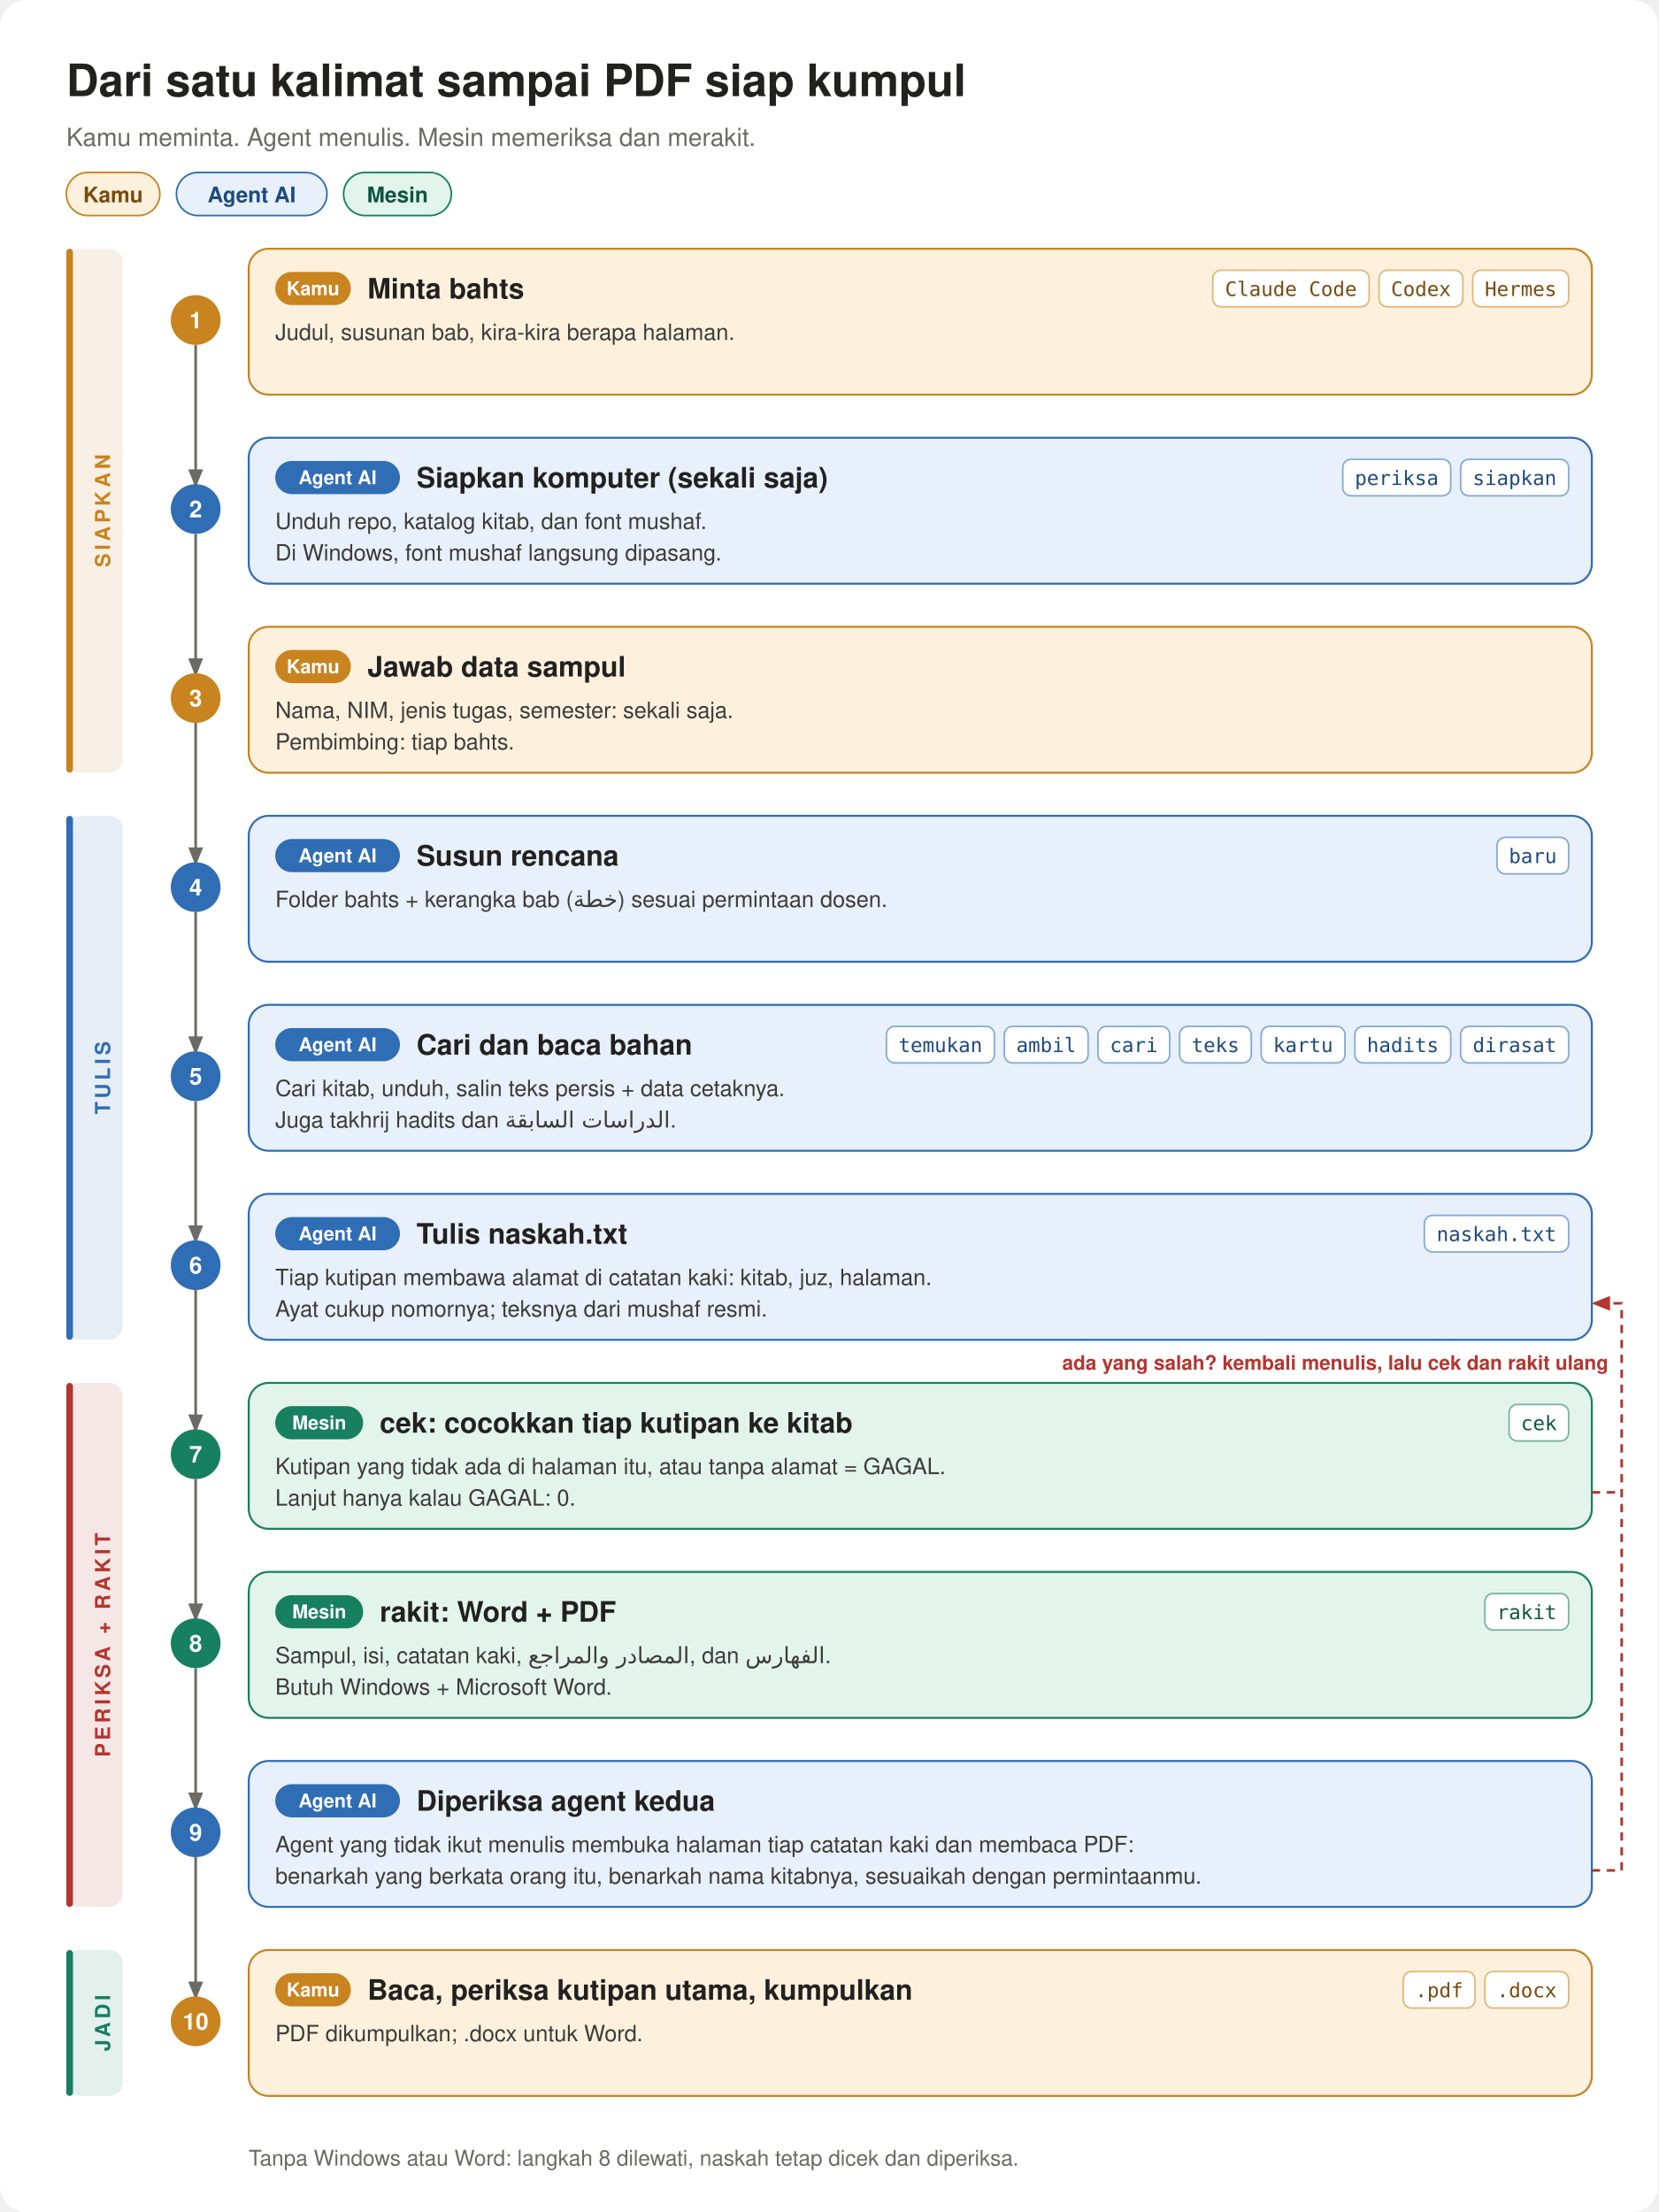
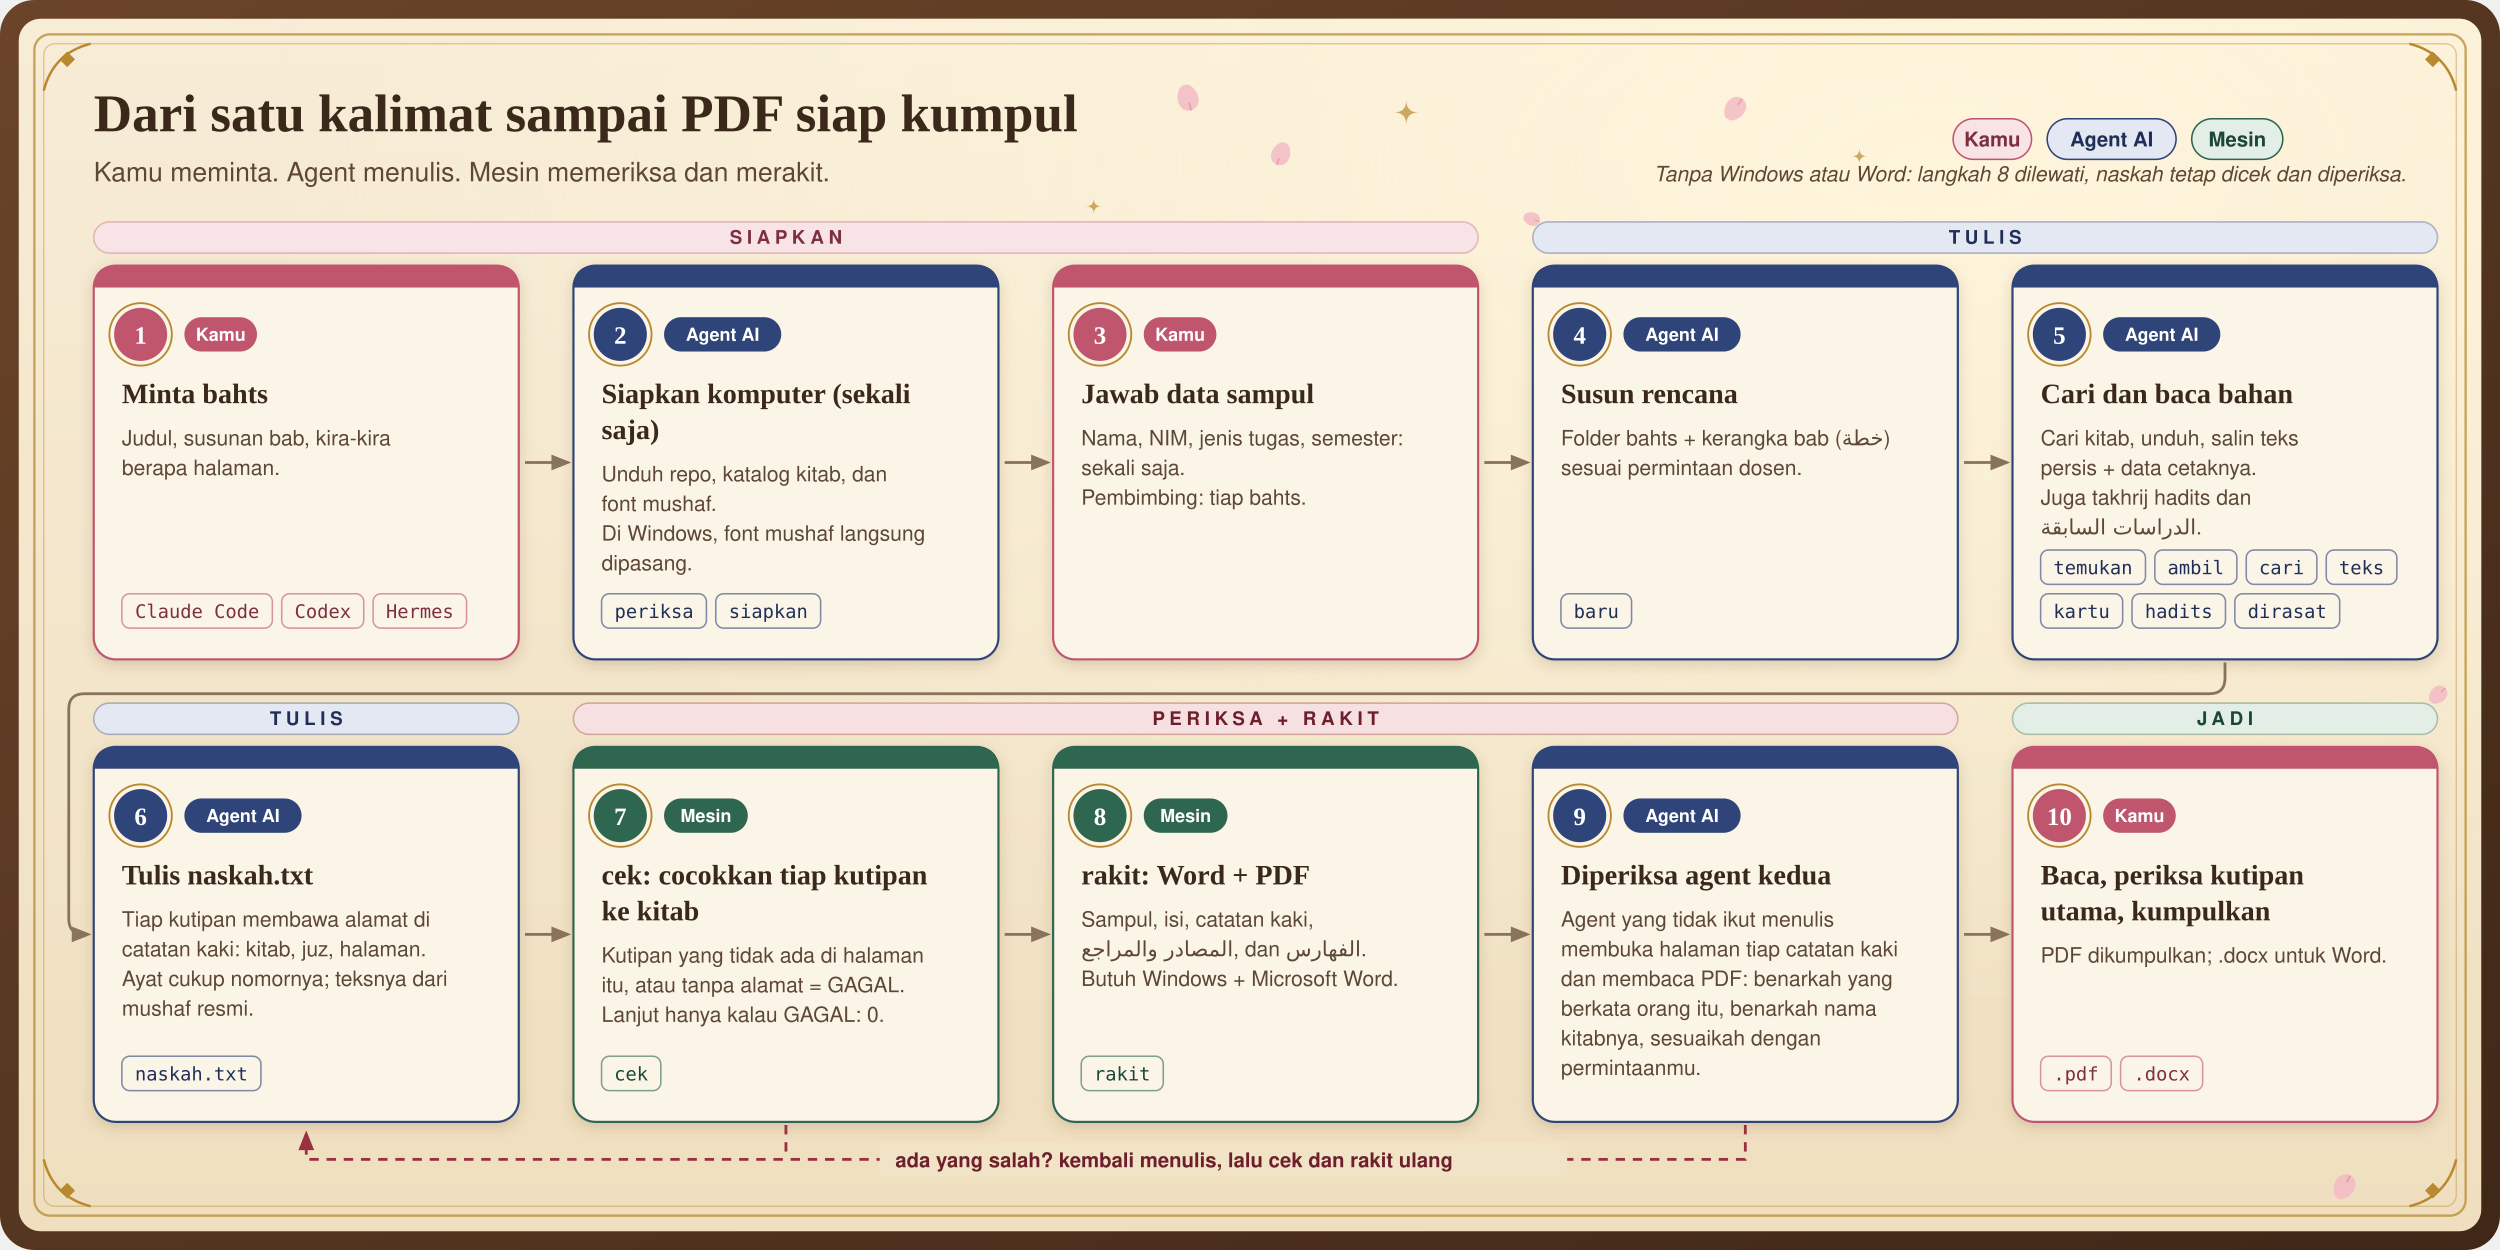
- <svg xmlns="http://www.w3.org/2000/svg" viewBox="0 0 1000 1334" width="1000" height="1334" role="img" font-family="Segoe UI, Helvetica, Arial, sans-serif">
+ <svg xmlns="http://www.w3.org/2000/svg" viewBox="0 0 1600 800" width="1600" height="800" role="img" font-family="Segoe UI, Helvetica, Arial, sans-serif">
  <defs>
+     <linearGradient id="kertas" x1="0" y1="0" x2="0" y2="1">
+       <stop offset="0" stop-color="#f7ecd6" />
+       <stop offset="1" stop-color="#efdfbf" />
+     </linearGradient>
+     <radialGradient id="sinar" cx="0.78" cy="0.12" r="0.7">
+       <stop offset="0" stop-color="#fff6dc" stop-opacity="0.9" />
+       <stop offset="1" stop-color="#fff6dc" stop-opacity="0" />
+     </radialGradient>
+     <linearGradient id="kayu" x1="0" y1="0" x2="1" y2="1">
+       <stop offset="0" stop-color="#6b4429" />
+       <stop offset="1" stop-color="#3f2717" />
+     </linearGradient>
+     <filter id="bayang" x="-5%" y="-5%" width="110%" height="120%">
+       <feDropShadow dx="0" dy="3" stdDeviation="4" flood-color="#5a3a1e" flood-opacity="0.18" />
+     </filter>
    <marker id="p" viewBox="0 0 10 10" refX="8" refY="5" markerWidth="7" markerHeight="7" orient="auto">
-       <path d="M0 1L10 5L0 9z" fill="#6b6a65" />
+       <path d="M0 1L10 5L0 9z" fill="#8a735c" />
    </marker>
    <marker id="pm" viewBox="0 0 10 10" refX="8" refY="5" markerWidth="7" markerHeight="7" orient="auto">
-       <path d="M0 1L10 5L0 9z" fill="#b3362f" />
+       <path d="M0 1L10 5L0 9z" fill="#9a3040" />
+     </marker>
+     <marker id="pg" viewBox="0 0 10 10" refX="8" refY="5" markerWidth="7" markerHeight="7" orient="auto">
+       <path d="M0 1L10 5L0 9z" fill="#b8892f" />
    </marker>
  </defs>
-   <rect width="1000" height="1334" rx="16" fill="#ffffff" />
-   <text x="40" y="58" font-size="27" font-weight="700" fill="#22211f">Dari satu kalimat sampai PDF siap kumpul</text>
-   <text x="40" y="88" font-size="15" fill="#6b6a65">Kamu meminta. Agent menulis. Mesin memeriksa dan merakit.</text>
-   <rect x="40" y="104" width="56.4" height="26" rx="13" fill="#fdf1de" stroke="#c9831f" />
-   <text x="68.2" y="122" font-size="13" font-weight="600" text-anchor="middle" fill="#7a4a0c">Kamu</text>
-   <rect x="106.4" y="104" width="90.8" height="26" rx="13" fill="#e7f0fb" stroke="#2f6db5" />
-   <text x="151.8" y="122" font-size="13" font-weight="600" text-anchor="middle" fill="#1c4a80">Agent AI</text>
-   <rect x="207.2" y="104" width="65.0" height="26" rx="13" fill="#e3f4ec" stroke="#16805f" />
-   <text x="239.7" y="122" font-size="13" font-weight="600" text-anchor="middle" fill="#0d5640">Mesin</text>
-   <rect x="40" y="150" width="34" height="316" rx="8" fill="#c9831f" opacity="0.12" />
-   <rect x="40" y="150" width="4" height="316" rx="2" fill="#c9831f" />
-   <text x="62" y="308.0" font-size="12.5" font-weight="700" letter-spacing="2" fill="#c9831f" text-anchor="middle" transform="rotate(-90 62 308.0)" dominant-baseline="middle">SIAPKAN</text>
-   <rect x="40" y="492" width="34" height="316" rx="8" fill="#2f6db5" opacity="0.12" />
-   <rect x="40" y="492" width="4" height="316" rx="2" fill="#2f6db5" />
-   <text x="62" y="650.0" font-size="12.5" font-weight="700" letter-spacing="2" fill="#2f6db5" text-anchor="middle" transform="rotate(-90 62 650.0)" dominant-baseline="middle">TULIS</text>
-   <rect x="40" y="834" width="34" height="316" rx="8" fill="#b3362f" opacity="0.12" />
-   <rect x="40" y="834" width="4" height="316" rx="2" fill="#b3362f" />
-   <text x="62" y="992.0" font-size="12.5" font-weight="700" letter-spacing="2" fill="#b3362f" text-anchor="middle" transform="rotate(-90 62 992.0)" dominant-baseline="middle">PERIKSA + RAKIT</text>
-   <rect x="40" y="1176" width="34" height="88" rx="8" fill="#16805f" opacity="0.12" />
-   <rect x="40" y="1176" width="4" height="88" rx="2" fill="#16805f" />
-   <text x="62" y="1220.0" font-size="12.5" font-weight="700" letter-spacing="2" fill="#16805f" text-anchor="middle" transform="rotate(-90 62 1220.0)" dominant-baseline="middle">JADI</text>
-   <path d="M118 208V292" stroke="#6b6a65" stroke-width="1.6" fill="none" marker-end="url(#p)" />
-   <path d="M118 322V406" stroke="#6b6a65" stroke-width="1.6" fill="none" marker-end="url(#p)" />
-   <path d="M118 436V520" stroke="#6b6a65" stroke-width="1.6" fill="none" marker-end="url(#p)" />
-   <path d="M118 550V634" stroke="#6b6a65" stroke-width="1.6" fill="none" marker-end="url(#p)" />
-   <path d="M118 664V748" stroke="#6b6a65" stroke-width="1.6" fill="none" marker-end="url(#p)" />
-   <path d="M118 778V862" stroke="#6b6a65" stroke-width="1.6" fill="none" marker-end="url(#p)" />
-   <path d="M118 892V976" stroke="#6b6a65" stroke-width="1.6" fill="none" marker-end="url(#p)" />
-   <path d="M118 1006V1090" stroke="#6b6a65" stroke-width="1.6" fill="none" marker-end="url(#p)" />
-   <path d="M118 1120V1204" stroke="#6b6a65" stroke-width="1.6" fill="none" marker-end="url(#p)" />
-   <circle cx="118" cy="193" r="15" fill="#c9831f" />
-   <text x="118" y="198" font-size="14" font-weight="700" fill="#fff" text-anchor="middle">1</text>
-   <rect x="150" y="150" width="810" height="88" rx="12" fill="#fdf1de" stroke="#c9831f" stroke-width="1.2" />
-   <rect x="166" y="164" width="45.6" height="20" rx="10" fill="#c9831f" />
-   <text x="188.8" y="178" font-size="11.5" font-weight="700" fill="#fff" text-anchor="middle">Kamu</text>
-   <text x="221.6" y="180" font-size="17" font-weight="700" fill="#22211f">Minta bahts</text>
-   <text x="166" y="205" font-size="13.5" fill="#3d3c38">Judul, susunan bab, kira-kira berapa halaman.</text>
-   <rect x="888.2" y="163" width="57.8" height="22" rx="5" fill="#ffffff" stroke="#c9831f" stroke-opacity="0.55" />
-   <text x="917.1" y="178.5" font-size="12" font-family="Consolas, Menlo, monospace" fill="#7a4a0c" text-anchor="middle">Hermes</text>
-   <rect x="831.7" y="163" width="50.5" height="22" rx="5" fill="#ffffff" stroke="#c9831f" stroke-opacity="0.55" />
-   <text x="856.95" y="178.5" font-size="12" font-family="Consolas, Menlo, monospace" fill="#7a4a0c" text-anchor="middle">Codex</text>
-   <rect x="731.4" y="163" width="94.3" height="22" rx="5" fill="#ffffff" stroke="#c9831f" stroke-opacity="0.55" />
-   <text x="778.55" y="178.5" font-size="12" font-family="Consolas, Menlo, monospace" fill="#7a4a0c" text-anchor="middle">Claude Code</text>
-   <circle cx="118" cy="307" r="15" fill="#2f6db5" />
-   <text x="118" y="312" font-size="14" font-weight="700" fill="#fff" text-anchor="middle">2</text>
-   <rect x="150" y="264" width="810" height="88" rx="12" fill="#e7f0fb" stroke="#2f6db5" stroke-width="1.2" />
-   <rect x="166" y="278" width="75.2" height="20" rx="10" fill="#2f6db5" />
-   <text x="203.6" y="292" font-size="11.5" font-weight="700" fill="#fff" text-anchor="middle">Agent AI</text>
-   <text x="251.2" y="294" font-size="17" font-weight="700" fill="#22211f">Siapkan komputer (sekali saja)</text>
-   <text x="166" y="319" font-size="13.5" fill="#3d3c38">Unduh repo, katalog kitab, dan font mushaf.</text>
-   <text x="166" y="338" font-size="13.5" fill="#3d3c38">Di Windows, font mushaf langsung dipasang.</text>
-   <rect x="880.9" y="277" width="65.1" height="22" rx="5" fill="#ffffff" stroke="#2f6db5" stroke-opacity="0.55" />
-   <text x="913.45" y="292.5" font-size="12" font-family="Consolas, Menlo, monospace" fill="#1c4a80" text-anchor="middle">siapkan</text>
-   <rect x="809.8" y="277" width="65.1" height="22" rx="5" fill="#ffffff" stroke="#2f6db5" stroke-opacity="0.55" />
-   <text x="842.35" y="292.5" font-size="12" font-family="Consolas, Menlo, monospace" fill="#1c4a80" text-anchor="middle">periksa</text>
-   <circle cx="118" cy="421" r="15" fill="#c9831f" />
-   <text x="118" y="426" font-size="14" font-weight="700" fill="#fff" text-anchor="middle">3</text>
-   <rect x="150" y="378" width="810" height="88" rx="12" fill="#fdf1de" stroke="#c9831f" stroke-width="1.2" />
-   <rect x="166" y="392" width="45.6" height="20" rx="10" fill="#c9831f" />
-   <text x="188.8" y="406" font-size="11.5" font-weight="700" fill="#fff" text-anchor="middle">Kamu</text>
-   <text x="221.6" y="408" font-size="17" font-weight="700" fill="#22211f">Jawab data sampul</text>
-   <text x="166" y="433" font-size="13.5" fill="#3d3c38">Nama, NIM, jenis tugas, semester: sekali saja.</text>
-   <text x="166" y="452" font-size="13.5" fill="#3d3c38">Pembimbing: tiap bahts.</text>
-   <circle cx="118" cy="535" r="15" fill="#2f6db5" />
-   <text x="118" y="540" font-size="14" font-weight="700" fill="#fff" text-anchor="middle">4</text>
-   <rect x="150" y="492" width="810" height="88" rx="12" fill="#e7f0fb" stroke="#2f6db5" stroke-width="1.2" />
-   <rect x="166" y="506" width="75.2" height="20" rx="10" fill="#2f6db5" />
-   <text x="203.6" y="520" font-size="11.5" font-weight="700" fill="#fff" text-anchor="middle">Agent AI</text>
-   <text x="251.2" y="522" font-size="17" font-weight="700" fill="#22211f">Susun rencana</text>
-   <text x="166" y="547" font-size="13.5" fill="#3d3c38">Folder bahts + kerangka bab (خطة) sesuai permintaan dosen.</text>
-   <rect x="902.8" y="505" width="43.2" height="22" rx="5" fill="#ffffff" stroke="#2f6db5" stroke-opacity="0.55" />
-   <text x="924.4" y="520.5" font-size="12" font-family="Consolas, Menlo, monospace" fill="#1c4a80" text-anchor="middle">baru</text>
-   <circle cx="118" cy="649" r="15" fill="#2f6db5" />
-   <text x="118" y="654" font-size="14" font-weight="700" fill="#fff" text-anchor="middle">5</text>
-   <rect x="150" y="606" width="810" height="88" rx="12" fill="#e7f0fb" stroke="#2f6db5" stroke-width="1.2" />
-   <rect x="166" y="620" width="75.2" height="20" rx="10" fill="#2f6db5" />
-   <text x="203.6" y="634" font-size="11.5" font-weight="700" fill="#fff" text-anchor="middle">Agent AI</text>
-   <text x="251.2" y="636" font-size="17" font-weight="700" fill="#22211f">Cari dan baca bahan</text>
-   <text x="166" y="661" font-size="13.5" fill="#3d3c38">Cari kitab, unduh, salin teks persis + data cetaknya.</text>
-   <text x="166" y="680" font-size="13.5" fill="#3d3c38">Juga takhrij hadits dan الدراسات السابقة.</text>
-   <rect x="880.9" y="619" width="65.1" height="22" rx="5" fill="#ffffff" stroke="#2f6db5" stroke-opacity="0.55" />
-   <text x="913.45" y="634.5" font-size="12" font-family="Consolas, Menlo, monospace" fill="#1c4a80" text-anchor="middle">dirasat</text>
-   <rect x="817.1" y="619" width="57.8" height="22" rx="5" fill="#ffffff" stroke="#2f6db5" stroke-opacity="0.55" />
-   <text x="846.0" y="634.5" font-size="12" font-family="Consolas, Menlo, monospace" fill="#1c4a80" text-anchor="middle">hadits</text>
-   <rect x="760.6" y="619" width="50.5" height="22" rx="5" fill="#ffffff" stroke="#2f6db5" stroke-opacity="0.55" />
-   <text x="785.85" y="634.5" font-size="12" font-family="Consolas, Menlo, monospace" fill="#1c4a80" text-anchor="middle">kartu</text>
-   <rect x="711.4" y="619" width="43.2" height="22" rx="5" fill="#ffffff" stroke="#2f6db5" stroke-opacity="0.55" />
-   <text x="733.0" y="634.5" font-size="12" font-family="Consolas, Menlo, monospace" fill="#1c4a80" text-anchor="middle">teks</text>
-   <rect x="662.2" y="619" width="43.2" height="22" rx="5" fill="#ffffff" stroke="#2f6db5" stroke-opacity="0.55" />
-   <text x="683.8" y="634.5" font-size="12" font-family="Consolas, Menlo, monospace" fill="#1c4a80" text-anchor="middle">cari</text>
-   <rect x="605.7" y="619" width="50.5" height="22" rx="5" fill="#ffffff" stroke="#2f6db5" stroke-opacity="0.55" />
-   <text x="630.95" y="634.5" font-size="12" font-family="Consolas, Menlo, monospace" fill="#1c4a80" text-anchor="middle">ambil</text>
-   <rect x="534.6" y="619" width="65.1" height="22" rx="5" fill="#ffffff" stroke="#2f6db5" stroke-opacity="0.55" />
-   <text x="567.15" y="634.5" font-size="12" font-family="Consolas, Menlo, monospace" fill="#1c4a80" text-anchor="middle">temukan</text>
-   <circle cx="118" cy="763" r="15" fill="#2f6db5" />
-   <text x="118" y="768" font-size="14" font-weight="700" fill="#fff" text-anchor="middle">6</text>
-   <rect x="150" y="720" width="810" height="88" rx="12" fill="#e7f0fb" stroke="#2f6db5" stroke-width="1.2" />
-   <rect x="166" y="734" width="75.2" height="20" rx="10" fill="#2f6db5" />
-   <text x="203.6" y="748" font-size="11.5" font-weight="700" fill="#fff" text-anchor="middle">Agent AI</text>
-   <text x="251.2" y="750" font-size="17" font-weight="700" fill="#22211f">Tulis naskah.txt</text>
-   <text x="166" y="775" font-size="13.5" fill="#3d3c38">Tiap kutipan membawa alamat di catatan kaki: kitab, juz, halaman.</text>
-   <text x="166" y="794" font-size="13.5" fill="#3d3c38">Ayat cukup nomornya; teksnya dari mushaf resmi.</text>
-   <rect x="859.0" y="733" width="87.0" height="22" rx="5" fill="#ffffff" stroke="#2f6db5" stroke-opacity="0.55" />
-   <text x="902.5" y="748.5" font-size="12" font-family="Consolas, Menlo, monospace" fill="#1c4a80" text-anchor="middle">naskah.txt</text>
-   <circle cx="118" cy="877" r="15" fill="#16805f" />
-   <text x="118" y="882" font-size="14" font-weight="700" fill="#fff" text-anchor="middle">7</text>
-   <rect x="150" y="834" width="810" height="88" rx="12" fill="#e3f4ec" stroke="#16805f" stroke-width="1.2" />
-   <rect x="166" y="848" width="53.0" height="20" rx="10" fill="#16805f" />
-   <text x="192.5" y="862" font-size="11.5" font-weight="700" fill="#fff" text-anchor="middle">Mesin</text>
-   <text x="229.0" y="864" font-size="17" font-weight="700" fill="#22211f">cek: cocokkan tiap kutipan ke kitab</text>
-   <text x="166" y="889" font-size="13.5" fill="#3d3c38">Kutipan yang tidak ada di halaman itu, atau tanpa alamat = GAGAL.</text>
-   <text x="166" y="908" font-size="13.5" fill="#3d3c38">Lanjut hanya kalau GAGAL: 0.</text>
-   <rect x="910.1" y="847" width="35.9" height="22" rx="5" fill="#ffffff" stroke="#16805f" stroke-opacity="0.55" />
-   <text x="928.05" y="862.5" font-size="12" font-family="Consolas, Menlo, monospace" fill="#0d5640" text-anchor="middle">cek</text>
-   <circle cx="118" cy="991" r="15" fill="#16805f" />
-   <text x="118" y="996" font-size="14" font-weight="700" fill="#fff" text-anchor="middle">8</text>
-   <rect x="150" y="948" width="810" height="88" rx="12" fill="#e3f4ec" stroke="#16805f" stroke-width="1.2" />
-   <rect x="166" y="962" width="53.0" height="20" rx="10" fill="#16805f" />
-   <text x="192.5" y="976" font-size="11.5" font-weight="700" fill="#fff" text-anchor="middle">Mesin</text>
-   <text x="229.0" y="978" font-size="17" font-weight="700" fill="#22211f">rakit: Word + PDF</text>
-   <text x="166" y="1003" font-size="13.5" fill="#3d3c38">Sampul, isi, catatan kaki, المصادر والمراجع, dan الفهارس.</text>
-   <text x="166" y="1022" font-size="13.5" fill="#3d3c38">Butuh Windows + Microsoft Word.</text>
-   <rect x="895.5" y="961" width="50.5" height="22" rx="5" fill="#ffffff" stroke="#16805f" stroke-opacity="0.55" />
-   <text x="920.75" y="976.5" font-size="12" font-family="Consolas, Menlo, monospace" fill="#0d5640" text-anchor="middle">rakit</text>
-   <circle cx="118" cy="1105" r="15" fill="#2f6db5" />
-   <text x="118" y="1110" font-size="14" font-weight="700" fill="#fff" text-anchor="middle">9</text>
-   <rect x="150" y="1062" width="810" height="88" rx="12" fill="#e7f0fb" stroke="#2f6db5" stroke-width="1.2" />
-   <rect x="166" y="1076" width="75.2" height="20" rx="10" fill="#2f6db5" />
-   <text x="203.6" y="1090" font-size="11.5" font-weight="700" fill="#fff" text-anchor="middle">Agent AI</text>
-   <text x="251.2" y="1092" font-size="17" font-weight="700" fill="#22211f">Diperiksa agent kedua</text>
-   <text x="166" y="1117" font-size="13.5" fill="#3d3c38">Agent yang tidak ikut menulis membuka halaman tiap catatan kaki dan membaca PDF:</text>
-   <text x="166" y="1136" font-size="13.5" fill="#3d3c38">benarkah yang berkata orang itu, benarkah nama kitabnya, sesuaikah dengan permintaanmu.</text>
-   <circle cx="118" cy="1219" r="15" fill="#c9831f" />
-   <text x="118" y="1224" font-size="14" font-weight="700" fill="#fff" text-anchor="middle">10</text>
-   <rect x="150" y="1176" width="810" height="88" rx="12" fill="#fdf1de" stroke="#c9831f" stroke-width="1.2" />
-   <rect x="166" y="1190" width="45.6" height="20" rx="10" fill="#c9831f" />
-   <text x="188.8" y="1204" font-size="11.5" font-weight="700" fill="#fff" text-anchor="middle">Kamu</text>
-   <text x="221.6" y="1206" font-size="17" font-weight="700" fill="#22211f">Baca, periksa kutipan utama, kumpulkan</text>
-   <text x="166" y="1231" font-size="13.5" fill="#3d3c38">PDF dikumpulkan; .docx untuk Word.</text>
-   <rect x="895.5" y="1189" width="50.5" height="22" rx="5" fill="#ffffff" stroke="#c9831f" stroke-opacity="0.55" />
-   <text x="920.75" y="1204.5" font-size="12" font-family="Consolas, Menlo, monospace" fill="#7a4a0c" text-anchor="middle">.docx</text>
-   <rect x="846.3" y="1189" width="43.2" height="22" rx="5" fill="#ffffff" stroke="#c9831f" stroke-opacity="0.55" />
-   <text x="867.9" y="1204.5" font-size="12" font-family="Consolas, Menlo, monospace" fill="#7a4a0c" text-anchor="middle">.pdf</text>
-   <path d="M960 900H978" stroke="#b3362f" stroke-width="1.6" fill="none" stroke-dasharray="5 4" />
-   <path d="M960 1128H978" stroke="#b3362f" stroke-width="1.6" fill="none" stroke-dasharray="5 4" />
-   <path d="M978 1128V786H962" stroke="#b3362f" stroke-width="1.6" fill="none" stroke-dasharray="5 4" marker-end="url(#pm)" />
-   <text x="970" y="826" font-size="12" font-weight="700" fill="#b3362f" text-anchor="end">ada yang salah? kembali menulis, lalu cek dan rakit ulang</text>
-   <text x="150" y="1306" font-size="13" fill="#6b6a65">Tanpa Windows atau Word: langkah 8 dilewati, naskah tetap dicek dan diperiksa.</text>
+   <rect width="1600" height="800" rx="22" fill="url(#kayu)" />
+   <rect x="12" y="12" width="1576" height="776" rx="14" fill="url(#kertas)" />
+   <rect x="12" y="12" width="1576" height="776" rx="14" fill="url(#sinar)" />
+   <rect x="22" y="22" width="1556" height="756" rx="10" fill="none" stroke="#b8892f" stroke-width="1.5" stroke-opacity="0.75" />
+   <rect x="28" y="28" width="1544" height="744" rx="7" fill="none" stroke="#b8892f" stroke-width="0.8" stroke-opacity="0.45" />
+   <path d="M28 58Q34 34 58 28" fill="none" stroke="#b8892f" stroke-width="1.6" />
+   <path d="M38 38l5 -5l5 5l-5 5z" fill="#b8892f" />
+   <path d="M1572 58Q1566 34 1542 28" fill="none" stroke="#b8892f" stroke-width="1.6" />
+   <path d="M1562 38l-5 -5l-5 5l5 5z" fill="#b8892f" />
+   <path d="M28 742Q34 766 58 772" fill="none" stroke="#b8892f" stroke-width="1.6" />
+   <path d="M38 762l5 5l5 -5l-5 -5z" fill="#b8892f" />
+   <path d="M1572 742Q1566 766 1542 772" fill="none" stroke="#b8892f" stroke-width="1.6" />
+   <path d="M1562 762l-5 5l-5 -5l5 -5z" fill="#b8892f" />
+   <text x="60" y="84" font-size="34" font-weight="700" font-family="Georgia, 'Times New Roman', serif" fill="#3a281b">Dari satu kalimat sampai PDF siap kumpul</text>
+   <text x="60" y="116" font-size="17" fill="#5e4835">Kamu meminta. Agent menulis. Mesin memeriksa dan merakit.</text>
+   <rect x="1250.0" y="76" width="50.2" height="26" rx="13.0" fill="#f8e3e6" stroke="#c0566e" />
+   <text x="1275.1" y="93.7" font-size="13" font-weight="700" fill="#7d2f42" text-anchor="middle">Kamu</text>
+   <rect x="1310.2" y="76" width="82.5" height="26" rx="13.0" fill="#e4e8f3" stroke="#2f4478" />
+   <text x="1351.5" y="93.7" font-size="13" font-weight="700" fill="#1f2f57" text-anchor="middle">Agent AI</text>
+   <rect x="1402.7" y="76" width="58.3" height="26" rx="13.0" fill="#e2eee6" stroke="#2f6650" />
+   <text x="1431.9" y="93.7" font-size="13" font-weight="700" fill="#1c4636" text-anchor="middle">Mesin</text>
+   <rect x="60" y="142" width="886" height="20" rx="10" fill="#f8e3e6" />
+   <rect x="60" y="142" width="886" height="20" rx="10" fill="none" stroke="#c0566e" stroke-opacity="0.35" />
+   <text x="503.0" y="156" font-size="12" font-weight="700" letter-spacing="3" fill="#7d2f42" text-anchor="middle">SIAPKAN</text>
+   <rect x="981" y="142" width="579" height="20" rx="10" fill="#e4e8f3" />
+   <rect x="981" y="142" width="579" height="20" rx="10" fill="none" stroke="#2f4478" stroke-opacity="0.35" />
+   <text x="1270.5" y="156" font-size="12" font-weight="700" letter-spacing="3" fill="#1f2f57" text-anchor="middle">TULIS</text>
+   <rect x="60" y="450" width="272" height="20" rx="10" fill="#e4e8f3" />
+   <rect x="60" y="450" width="272" height="20" rx="10" fill="none" stroke="#2f4478" stroke-opacity="0.35" />
+   <text x="196.0" y="464" font-size="12" font-weight="700" letter-spacing="3" fill="#1f2f57" text-anchor="middle">TULIS</text>
+   <rect x="367" y="450" width="886" height="20" rx="10" fill="#f6e0e1" />
+   <rect x="367" y="450" width="886" height="20" rx="10" fill="none" stroke="#9a3040" stroke-opacity="0.35" />
+   <text x="810.0" y="464" font-size="12" font-weight="700" letter-spacing="3" fill="#6e1f2c" text-anchor="middle">PERIKSA + RAKIT</text>
+   <rect x="1288" y="450" width="272" height="20" rx="10" fill="#e2eee6" />
+   <rect x="1288" y="450" width="272" height="20" rx="10" fill="none" stroke="#2f6650" stroke-opacity="0.35" />
+   <text x="1424.0" y="464" font-size="12" font-weight="700" letter-spacing="3" fill="#1c4636" text-anchor="middle">JADI</text>
+   <path d="M336 296.0H363" stroke="#8a735c" stroke-width="1.8" fill="none" marker-end="url(#p)" />
+   <path d="M643 296.0H670" stroke="#8a735c" stroke-width="1.8" fill="none" marker-end="url(#p)" />
+   <path d="M950 296.0H977" stroke="#8a735c" stroke-width="1.8" fill="none" marker-end="url(#p)" />
+   <path d="M1257 296.0H1284" stroke="#8a735c" stroke-width="1.8" fill="none" marker-end="url(#p)" />
+   <path d="M1424.0 424V434Q1424.0 444 1414.0 444H54Q44 444 44 454V588.0Q44 598.0 54 598.0H56" stroke="#8a735c" stroke-width="1.8" fill="none" marker-end="url(#p)" />
+   <path d="M336 598.0H363" stroke="#8a735c" stroke-width="1.8" fill="none" marker-end="url(#p)" />
+   <path d="M643 598.0H670" stroke="#8a735c" stroke-width="1.8" fill="none" marker-end="url(#p)" />
+   <path d="M950 598.0H977" stroke="#8a735c" stroke-width="1.8" fill="none" marker-end="url(#p)" />
+   <path d="M1257 598.0H1284" stroke="#8a735c" stroke-width="1.8" fill="none" marker-end="url(#p)" />
+   <rect x="60" y="170" width="272" height="252" rx="14" fill="#fbf5e8" stroke="#c0566e" stroke-width="1.4" filter="url(#bayang)" />
+   <path d="M60 184Q60 170 74 170H318Q332 170 332 184Z" fill="#c0566e" />
+   <circle cx="90" cy="214" r="17" fill="#c0566e" />
+   <circle cx="90" cy="214" r="20" fill="none" stroke="#b8892f" stroke-width="1.2" />
+   <text x="90" y="220" font-size="16" font-weight="700" font-family="Georgia, 'Times New Roman', serif" fill="#fff" text-anchor="middle">1</text>
+   <rect x="118.0" y="203" width="46.5" height="22" rx="11.0" fill="#c0566e" />
+   <text x="141.3" y="218.1" font-size="11.5" font-weight="700" fill="#fff" text-anchor="middle">Kamu</text>
+   <text x="78" y="258" font-size="18" font-weight="700" font-family="Georgia, 'Times New Roman', serif" fill="#3a281b">Minta bahts</text>
+   <text x="78" y="285" font-size="13.5" fill="#5e4835">Judul, susunan bab, kira-kira</text>
+   <text x="78" y="304" font-size="13.5" fill="#5e4835">berapa halaman.</text>
+   <rect x="78.0" y="380" width="96.3" height="22" rx="5" fill="#fbf5e8" stroke="#c0566e" stroke-opacity="0.6" />
+   <text x="126.2" y="395.5" font-size="12" font-family="Consolas, Menlo, monospace" fill="#7d2f42" text-anchor="middle">Claude Code</text>
+   <rect x="180.3" y="380" width="52.5" height="22" rx="5" fill="#fbf5e8" stroke="#c0566e" stroke-opacity="0.6" />
+   <text x="206.6" y="395.5" font-size="12" font-family="Consolas, Menlo, monospace" fill="#7d2f42" text-anchor="middle">Codex</text>
+   <rect x="238.8" y="380" width="59.8" height="22" rx="5" fill="#fbf5e8" stroke="#c0566e" stroke-opacity="0.6" />
+   <text x="268.7" y="395.5" font-size="12" font-family="Consolas, Menlo, monospace" fill="#7d2f42" text-anchor="middle">Hermes</text>
+   <rect x="367" y="170" width="272" height="252" rx="14" fill="#fbf5e8" stroke="#2f4478" stroke-width="1.4" filter="url(#bayang)" />
+   <path d="M367 184Q367 170 381 170H625Q639 170 639 184Z" fill="#2f4478" />
+   <circle cx="397" cy="214" r="17" fill="#2f4478" />
+   <circle cx="397" cy="214" r="20" fill="none" stroke="#b8892f" stroke-width="1.2" />
+   <text x="397" y="220" font-size="16" font-weight="700" font-family="Georgia, 'Times New Roman', serif" fill="#fff" text-anchor="middle">2</text>
+   <rect x="425.0" y="203" width="75.0" height="22" rx="11.0" fill="#2f4478" />
+   <text x="462.5" y="218.1" font-size="11.5" font-weight="700" fill="#fff" text-anchor="middle">Agent AI</text>
+   <text x="385" y="258" font-size="18" font-weight="700" font-family="Georgia, 'Times New Roman', serif" fill="#3a281b">Siapkan komputer (sekali</text>
+   <text x="385" y="281" font-size="18" font-weight="700" font-family="Georgia, 'Times New Roman', serif" fill="#3a281b">saja)</text>
+   <text x="385" y="308" font-size="13.5" fill="#5e4835">Unduh repo, katalog kitab, dan</text>
+   <text x="385" y="327" font-size="13.5" fill="#5e4835">font mushaf.</text>
+   <text x="385" y="346" font-size="13.5" fill="#5e4835">Di Windows, font mushaf langsung</text>
+   <text x="385" y="365" font-size="13.5" fill="#5e4835">dipasang.</text>
+   <rect x="385.0" y="380" width="67.1" height="22" rx="5" fill="#fbf5e8" stroke="#2f4478" stroke-opacity="0.6" />
+   <text x="418.6" y="395.5" font-size="12" font-family="Consolas, Menlo, monospace" fill="#1f2f57" text-anchor="middle">periksa</text>
+   <rect x="458.1" y="380" width="67.1" height="22" rx="5" fill="#fbf5e8" stroke="#2f4478" stroke-opacity="0.6" />
+   <text x="491.7" y="395.5" font-size="12" font-family="Consolas, Menlo, monospace" fill="#1f2f57" text-anchor="middle">siapkan</text>
+   <rect x="674" y="170" width="272" height="252" rx="14" fill="#fbf5e8" stroke="#c0566e" stroke-width="1.4" filter="url(#bayang)" />
+   <path d="M674 184Q674 170 688 170H932Q946 170 946 184Z" fill="#c0566e" />
+   <circle cx="704" cy="214" r="17" fill="#c0566e" />
+   <circle cx="704" cy="214" r="20" fill="none" stroke="#b8892f" stroke-width="1.2" />
+   <text x="704" y="220" font-size="16" font-weight="700" font-family="Georgia, 'Times New Roman', serif" fill="#fff" text-anchor="middle">3</text>
+   <rect x="732.0" y="203" width="46.5" height="22" rx="11.0" fill="#c0566e" />
+   <text x="755.3" y="218.1" font-size="11.5" font-weight="700" fill="#fff" text-anchor="middle">Kamu</text>
+   <text x="692" y="258" font-size="18" font-weight="700" font-family="Georgia, 'Times New Roman', serif" fill="#3a281b">Jawab data sampul</text>
+   <text x="692" y="285" font-size="13.5" fill="#5e4835">Nama, NIM, jenis tugas, semester:</text>
+   <text x="692" y="304" font-size="13.5" fill="#5e4835">sekali saja.</text>
+   <text x="692" y="323" font-size="13.5" fill="#5e4835">Pembimbing: tiap bahts.</text>
+   <rect x="981" y="170" width="272" height="252" rx="14" fill="#fbf5e8" stroke="#2f4478" stroke-width="1.4" filter="url(#bayang)" />
+   <path d="M981 184Q981 170 995 170H1239Q1253 170 1253 184Z" fill="#2f4478" />
+   <circle cx="1011" cy="214" r="17" fill="#2f4478" />
+   <circle cx="1011" cy="214" r="20" fill="none" stroke="#b8892f" stroke-width="1.2" />
+   <text x="1011" y="220" font-size="16" font-weight="700" font-family="Georgia, 'Times New Roman', serif" fill="#fff" text-anchor="middle">4</text>
+   <rect x="1039.0" y="203" width="75.0" height="22" rx="11.0" fill="#2f4478" />
+   <text x="1076.5" y="218.1" font-size="11.5" font-weight="700" fill="#fff" text-anchor="middle">Agent AI</text>
+   <text x="999" y="258" font-size="18" font-weight="700" font-family="Georgia, 'Times New Roman', serif" fill="#3a281b">Susun rencana</text>
+   <text x="999" y="285" font-size="13.5" fill="#5e4835">Folder bahts + kerangka bab (خطة)</text>
+   <text x="999" y="304" font-size="13.5" fill="#5e4835">sesuai permintaan dosen.</text>
+   <rect x="999.0" y="380" width="45.2" height="22" rx="5" fill="#fbf5e8" stroke="#2f4478" stroke-opacity="0.6" />
+   <text x="1021.6" y="395.5" font-size="12" font-family="Consolas, Menlo, monospace" fill="#1f2f57" text-anchor="middle">baru</text>
+   <rect x="1288" y="170" width="272" height="252" rx="14" fill="#fbf5e8" stroke="#2f4478" stroke-width="1.4" filter="url(#bayang)" />
+   <path d="M1288 184Q1288 170 1302 170H1546Q1560 170 1560 184Z" fill="#2f4478" />
+   <circle cx="1318" cy="214" r="17" fill="#2f4478" />
+   <circle cx="1318" cy="214" r="20" fill="none" stroke="#b8892f" stroke-width="1.2" />
+   <text x="1318" y="220" font-size="16" font-weight="700" font-family="Georgia, 'Times New Roman', serif" fill="#fff" text-anchor="middle">5</text>
+   <rect x="1346.0" y="203" width="75.0" height="22" rx="11.0" fill="#2f4478" />
+   <text x="1383.5" y="218.1" font-size="11.5" font-weight="700" fill="#fff" text-anchor="middle">Agent AI</text>
+   <text x="1306" y="258" font-size="18" font-weight="700" font-family="Georgia, 'Times New Roman', serif" fill="#3a281b">Cari dan baca bahan</text>
+   <text x="1306" y="285" font-size="13.5" fill="#5e4835">Cari kitab, unduh, salin teks</text>
+   <text x="1306" y="304" font-size="13.5" fill="#5e4835">persis + data cetaknya.</text>
+   <text x="1306" y="323" font-size="13.5" fill="#5e4835">Juga takhrij hadits dan</text>
+   <text x="1306" y="342" font-size="13.5" fill="#5e4835">الدراسات السابقة.</text>
+   <rect x="1306.0" y="352" width="67.1" height="22" rx="5" fill="#fbf5e8" stroke="#2f4478" stroke-opacity="0.6" />
+   <text x="1339.5" y="367.5" font-size="12" font-family="Consolas, Menlo, monospace" fill="#1f2f57" text-anchor="middle">temukan</text>
+   <rect x="1379.1" y="352" width="52.5" height="22" rx="5" fill="#fbf5e8" stroke="#2f4478" stroke-opacity="0.6" />
+   <text x="1405.3" y="367.5" font-size="12" font-family="Consolas, Menlo, monospace" fill="#1f2f57" text-anchor="middle">ambil</text>
+   <rect x="1437.6" y="352" width="45.2" height="22" rx="5" fill="#fbf5e8" stroke="#2f4478" stroke-opacity="0.6" />
+   <text x="1460.2" y="367.5" font-size="12" font-family="Consolas, Menlo, monospace" fill="#1f2f57" text-anchor="middle">cari</text>
+   <rect x="1488.8" y="352" width="45.2" height="22" rx="5" fill="#fbf5e8" stroke="#2f4478" stroke-opacity="0.6" />
+   <text x="1511.4" y="367.5" font-size="12" font-family="Consolas, Menlo, monospace" fill="#1f2f57" text-anchor="middle">teks</text>
+   <rect x="1306.0" y="380" width="52.5" height="22" rx="5" fill="#fbf5e8" stroke="#2f4478" stroke-opacity="0.6" />
+   <text x="1332.2" y="395.5" font-size="12" font-family="Consolas, Menlo, monospace" fill="#1f2f57" text-anchor="middle">kartu</text>
+   <rect x="1364.5" y="380" width="59.8" height="22" rx="5" fill="#fbf5e8" stroke="#2f4478" stroke-opacity="0.6" />
+   <text x="1394.4" y="395.5" font-size="12" font-family="Consolas, Menlo, monospace" fill="#1f2f57" text-anchor="middle">hadits</text>
+   <rect x="1430.3" y="380" width="67.1" height="22" rx="5" fill="#fbf5e8" stroke="#2f4478" stroke-opacity="0.6" />
+   <text x="1463.8" y="395.5" font-size="12" font-family="Consolas, Menlo, monospace" fill="#1f2f57" text-anchor="middle">dirasat</text>
+   <rect x="60" y="478" width="272" height="240" rx="14" fill="#fbf5e8" stroke="#2f4478" stroke-width="1.4" filter="url(#bayang)" />
+   <path d="M60 492Q60 478 74 478H318Q332 478 332 492Z" fill="#2f4478" />
+   <circle cx="90" cy="522" r="17" fill="#2f4478" />
+   <circle cx="90" cy="522" r="20" fill="none" stroke="#b8892f" stroke-width="1.2" />
+   <text x="90" y="528" font-size="16" font-weight="700" font-family="Georgia, 'Times New Roman', serif" fill="#fff" text-anchor="middle">6</text>
+   <rect x="118.0" y="511" width="75.0" height="22" rx="11.0" fill="#2f4478" />
+   <text x="155.5" y="526.1" font-size="11.5" font-weight="700" fill="#fff" text-anchor="middle">Agent AI</text>
+   <text x="78" y="566" font-size="18" font-weight="700" font-family="Georgia, 'Times New Roman', serif" fill="#3a281b">Tulis naskah.txt</text>
+   <text x="78" y="593" font-size="13.5" fill="#5e4835">Tiap kutipan membawa alamat di</text>
+   <text x="78" y="612" font-size="13.5" fill="#5e4835">catatan kaki: kitab, juz, halaman.</text>
+   <text x="78" y="631" font-size="13.5" fill="#5e4835">Ayat cukup nomornya; teksnya dari</text>
+   <text x="78" y="650" font-size="13.5" fill="#5e4835">mushaf resmi.</text>
+   <rect x="78.0" y="676" width="89.0" height="22" rx="5" fill="#fbf5e8" stroke="#2f4478" stroke-opacity="0.6" />
+   <text x="122.5" y="691.5" font-size="12" font-family="Consolas, Menlo, monospace" fill="#1f2f57" text-anchor="middle">naskah.txt</text>
+   <rect x="367" y="478" width="272" height="240" rx="14" fill="#fbf5e8" stroke="#2f6650" stroke-width="1.4" filter="url(#bayang)" />
+   <path d="M367 492Q367 478 381 478H625Q639 478 639 492Z" fill="#2f6650" />
+   <circle cx="397" cy="522" r="17" fill="#2f6650" />
+   <circle cx="397" cy="522" r="20" fill="none" stroke="#b8892f" stroke-width="1.2" />
+   <text x="397" y="528" font-size="16" font-weight="700" font-family="Georgia, 'Times New Roman', serif" fill="#fff" text-anchor="middle">7</text>
+   <rect x="425.0" y="511" width="53.6" height="22" rx="11.0" fill="#2f6650" />
+   <text x="451.8" y="526.1" font-size="11.5" font-weight="700" fill="#fff" text-anchor="middle">Mesin</text>
+   <text x="385" y="566" font-size="18" font-weight="700" font-family="Georgia, 'Times New Roman', serif" fill="#3a281b">cek: cocokkan tiap kutipan</text>
+   <text x="385" y="589" font-size="18" font-weight="700" font-family="Georgia, 'Times New Roman', serif" fill="#3a281b">ke kitab</text>
+   <text x="385" y="616" font-size="13.5" fill="#5e4835">Kutipan yang tidak ada di halaman</text>
+   <text x="385" y="635" font-size="13.5" fill="#5e4835">itu, atau tanpa alamat = GAGAL.</text>
+   <text x="385" y="654" font-size="13.5" fill="#5e4835">Lanjut hanya kalau GAGAL: 0.</text>
+   <rect x="385.0" y="676" width="37.9" height="22" rx="5" fill="#fbf5e8" stroke="#2f6650" stroke-opacity="0.6" />
+   <text x="403.9" y="691.5" font-size="12" font-family="Consolas, Menlo, monospace" fill="#1c4636" text-anchor="middle">cek</text>
+   <rect x="674" y="478" width="272" height="240" rx="14" fill="#fbf5e8" stroke="#2f6650" stroke-width="1.4" filter="url(#bayang)" />
+   <path d="M674 492Q674 478 688 478H932Q946 478 946 492Z" fill="#2f6650" />
+   <circle cx="704" cy="522" r="17" fill="#2f6650" />
+   <circle cx="704" cy="522" r="20" fill="none" stroke="#b8892f" stroke-width="1.2" />
+   <text x="704" y="528" font-size="16" font-weight="700" font-family="Georgia, 'Times New Roman', serif" fill="#fff" text-anchor="middle">8</text>
+   <rect x="732.0" y="511" width="53.6" height="22" rx="11.0" fill="#2f6650" />
+   <text x="758.8" y="526.1" font-size="11.5" font-weight="700" fill="#fff" text-anchor="middle">Mesin</text>
+   <text x="692" y="566" font-size="18" font-weight="700" font-family="Georgia, 'Times New Roman', serif" fill="#3a281b">rakit: Word + PDF</text>
+   <text x="692" y="593" font-size="13.5" fill="#5e4835">Sampul, isi, catatan kaki,</text>
+   <text x="692" y="612" font-size="13.5" fill="#5e4835">المصادر والمراجع, dan الفهارس.</text>
+   <text x="692" y="631" font-size="13.5" fill="#5e4835">Butuh Windows + Microsoft Word.</text>
+   <rect x="692.0" y="676" width="52.5" height="22" rx="5" fill="#fbf5e8" stroke="#2f6650" stroke-opacity="0.6" />
+   <text x="718.2" y="691.5" font-size="12" font-family="Consolas, Menlo, monospace" fill="#1c4636" text-anchor="middle">rakit</text>
+   <rect x="981" y="478" width="272" height="240" rx="14" fill="#fbf5e8" stroke="#2f4478" stroke-width="1.4" filter="url(#bayang)" />
+   <path d="M981 492Q981 478 995 478H1239Q1253 478 1253 492Z" fill="#2f4478" />
+   <circle cx="1011" cy="522" r="17" fill="#2f4478" />
+   <circle cx="1011" cy="522" r="20" fill="none" stroke="#b8892f" stroke-width="1.2" />
+   <text x="1011" y="528" font-size="16" font-weight="700" font-family="Georgia, 'Times New Roman', serif" fill="#fff" text-anchor="middle">9</text>
+   <rect x="1039.0" y="511" width="75.0" height="22" rx="11.0" fill="#2f4478" />
+   <text x="1076.5" y="526.1" font-size="11.5" font-weight="700" fill="#fff" text-anchor="middle">Agent AI</text>
+   <text x="999" y="566" font-size="18" font-weight="700" font-family="Georgia, 'Times New Roman', serif" fill="#3a281b">Diperiksa agent kedua</text>
+   <text x="999" y="593" font-size="13.5" fill="#5e4835">Agent yang tidak ikut menulis</text>
+   <text x="999" y="612" font-size="13.5" fill="#5e4835">membuka halaman tiap catatan kaki</text>
+   <text x="999" y="631" font-size="13.5" fill="#5e4835">dan membaca PDF: benarkah yang</text>
+   <text x="999" y="650" font-size="13.5" fill="#5e4835">berkata orang itu, benarkah nama</text>
+   <text x="999" y="669" font-size="13.5" fill="#5e4835">kitabnya, sesuaikah dengan</text>
+   <text x="999" y="688" font-size="13.5" fill="#5e4835">permintaanmu.</text>
+   <rect x="1288" y="478" width="272" height="240" rx="14" fill="#fbf5e8" stroke="#c0566e" stroke-width="1.4" filter="url(#bayang)" />
+   <path d="M1288 492Q1288 478 1302 478H1546Q1560 478 1560 492Z" fill="#c0566e" />
+   <circle cx="1318" cy="522" r="17" fill="#c0566e" />
+   <circle cx="1318" cy="522" r="20" fill="none" stroke="#b8892f" stroke-width="1.2" />
+   <text x="1318" y="528" font-size="16" font-weight="700" font-family="Georgia, 'Times New Roman', serif" fill="#fff" text-anchor="middle">10</text>
+   <rect x="1346.0" y="511" width="46.5" height="22" rx="11.0" fill="#c0566e" />
+   <text x="1369.3" y="526.1" font-size="11.5" font-weight="700" fill="#fff" text-anchor="middle">Kamu</text>
+   <text x="1306" y="566" font-size="18" font-weight="700" font-family="Georgia, 'Times New Roman', serif" fill="#3a281b">Baca, periksa kutipan</text>
+   <text x="1306" y="589" font-size="18" font-weight="700" font-family="Georgia, 'Times New Roman', serif" fill="#3a281b">utama, kumpulkan</text>
+   <text x="1306" y="616" font-size="13.5" fill="#5e4835">PDF dikumpulkan; .docx untuk Word.</text>
+   <rect x="1306.0" y="676" width="45.2" height="22" rx="5" fill="#fbf5e8" stroke="#c0566e" stroke-opacity="0.6" />
+   <text x="1328.6" y="691.5" font-size="12" font-family="Consolas, Menlo, monospace" fill="#7d2f42" text-anchor="middle">.pdf</text>
+   <rect x="1357.2" y="676" width="52.5" height="22" rx="5" fill="#fbf5e8" stroke="#c0566e" stroke-opacity="0.6" />
+   <text x="1383.5" y="691.5" font-size="12" font-family="Consolas, Menlo, monospace" fill="#7d2f42" text-anchor="middle">.docx</text>
+   <path d="M1117.0 720V742H196.0V726" stroke="#9a3040" stroke-width="1.8" fill="none" stroke-dasharray="6 5" marker-end="url(#pm)" />
+   <path d="M503.0 720V742" stroke="#9a3040" stroke-width="1.8" fill="none" stroke-dasharray="6 5" />
+   <rect x="563.0" y="731" width="440" height="22" fill="#f1e3c6" />
+   <text x="573.0" y="747" font-size="13" font-weight="700" fill="#6e1f2c">ada yang salah? kembali menulis, lalu cek dan rakit ulang</text>
+   <text x="1540" y="116" font-size="13.5" fill="#5e4835" text-anchor="end" font-style="italic">Tanpa Windows atau Word: langkah 8 dilewati, naskah tetap dicek dan diperiksa.</text>
+   <g transform="translate(760 62) rotate(165) scale(1.27)" opacity="0.8">
+     <path d="M0 -7C4 -7 6 -3 5 1C4 5 1 7 0 6C-1 7 -4 5 -5 1C-6 -3 -4 -7 0 -7Z" fill="#f2b8c4" />
+     <path d="M0 -7L0 -3" stroke="#e48fa3" stroke-width="1" />
+   </g>
+   <g transform="translate(820 98) rotate(202) scale(1.13)" opacity="0.8">
+     <path d="M0 -7C4 -7 6 -3 5 1C4 5 1 7 0 6C-1 7 -4 5 -5 1C-6 -3 -4 -7 0 -7Z" fill="#f2b8c4" />
+     <path d="M0 -7L0 -3" stroke="#e48fa3" stroke-width="1" />
+   </g>
+   <g transform="translate(1110 70) rotate(37) scale(1.21)" opacity="0.8">
+     <path d="M0 -7C4 -7 6 -3 5 1C4 5 1 7 0 6C-1 7 -4 5 -5 1C-6 -3 -4 -7 0 -7Z" fill="#f2b8c4" />
+     <path d="M0 -7L0 -3" stroke="#e48fa3" stroke-width="1" />
+   </g>
+   <g transform="translate(1560 445) rotate(48) scale(0.98)" opacity="0.8">
+     <path d="M0 -7C4 -7 6 -3 5 1C4 5 1 7 0 6C-1 7 -4 5 -5 1C-6 -3 -4 -7 0 -7Z" fill="#f2b8c4" />
+     <path d="M0 -7L0 -3" stroke="#e48fa3" stroke-width="1" />
+   </g>
+   <g transform="translate(1500 760) rotate(29) scale(1.25)" opacity="0.8">
+     <path d="M0 -7C4 -7 6 -3 5 1C4 5 1 7 0 6C-1 7 -4 5 -5 1C-6 -3 -4 -7 0 -7Z" fill="#f2b8c4" />
+     <path d="M0 -7L0 -3" stroke="#e48fa3" stroke-width="1" />
+   </g>
+   <g transform="translate(980 140) rotate(109) scale(0.82)" opacity="0.8">
+     <path d="M0 -7C4 -7 6 -3 5 1C4 5 1 7 0 6C-1 7 -4 5 -5 1C-6 -3 -4 -7 0 -7Z" fill="#f2b8c4" />
+     <path d="M0 -7L0 -3" stroke="#e48fa3" stroke-width="1" />
+   </g>
+   <path d="M900 64Q900 72 908 72Q900 72 900 80Q900 72 892 72Q900 72 900 64Z" fill="#b8892f" opacity="0.7" />
+   <path d="M1190 95Q1190 100 1195 100Q1190 100 1190 105Q1190 100 1185 100Q1190 100 1190 95Z" fill="#b8892f" opacity="0.7" />
+   <path d="M700 127Q700 132 705 132Q700 132 700 137Q700 132 695 132Q700 132 700 127Z" fill="#b8892f" opacity="0.7" />
</svg>
